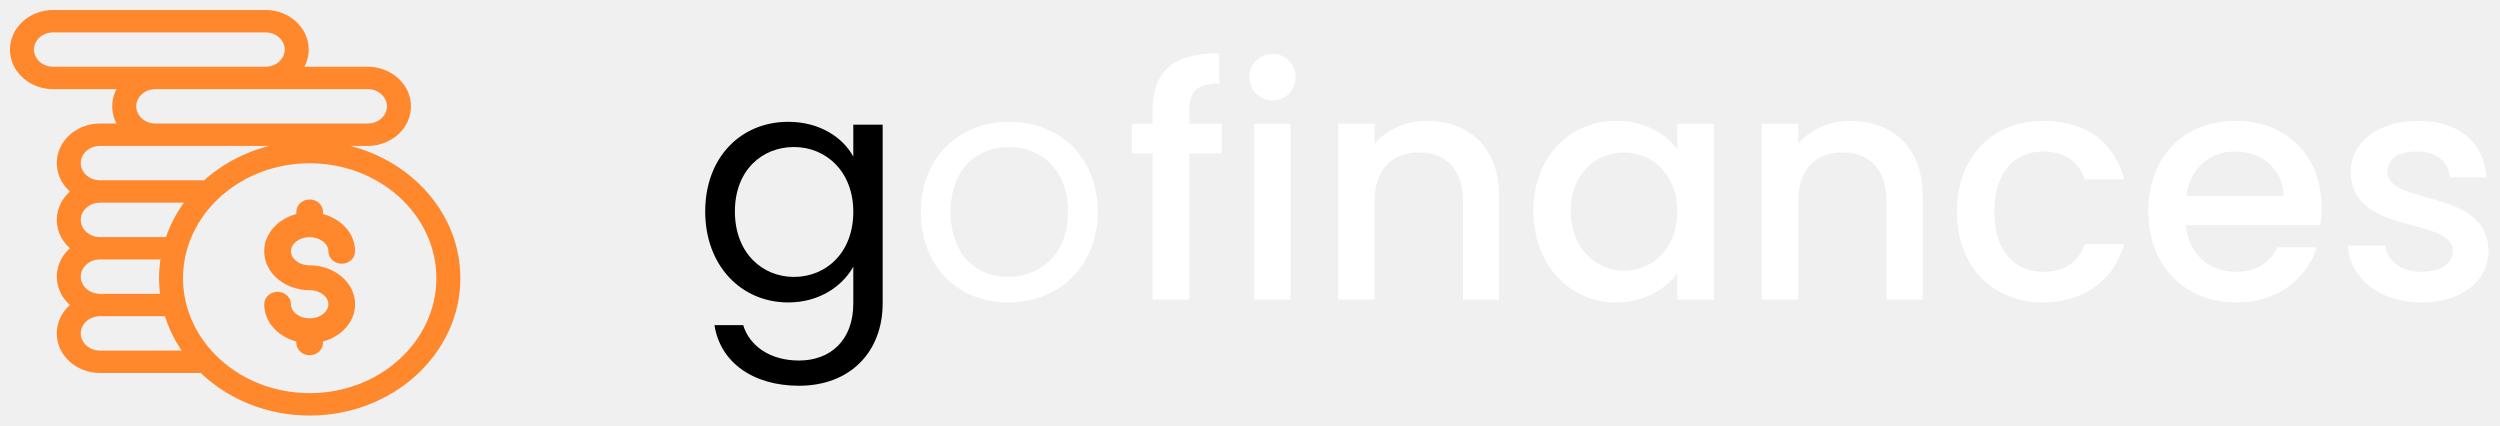
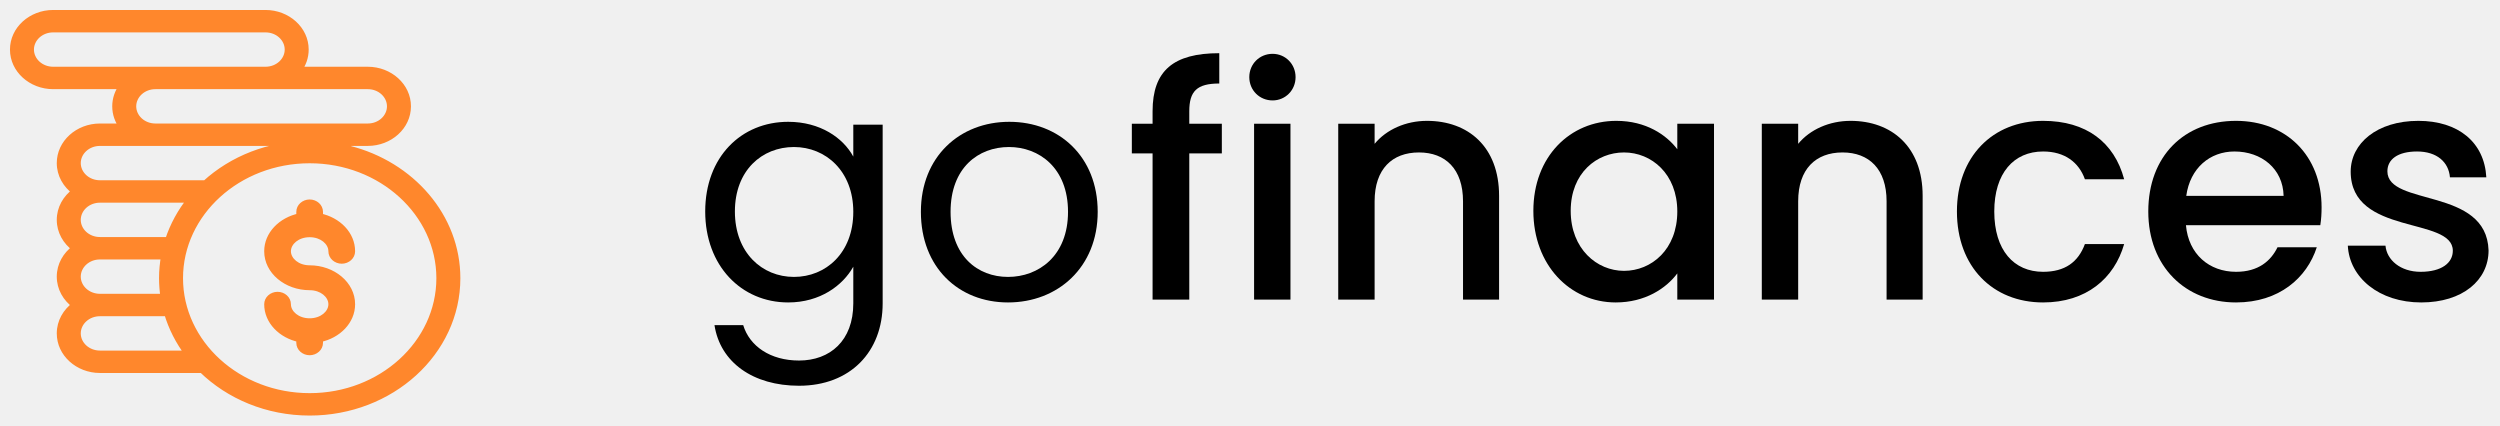
<svg xmlns="http://www.w3.org/2000/svg" width="188" height="32" viewBox="0 0 188 32" fill="none">
  <path fill-rule="evenodd" clip-rule="evenodd" d="M25.959 10.723C26.072 10.874 26.169 11.036 26.249 11.208C30.926 12.388 34.369 16.296 34.369 20.921C34.369 26.479 29.398 31 23.289 31C20.1 31 17.221 29.767 15.198 27.798H7.517C5.864 27.798 4.519 26.575 4.519 25.071C4.519 24.207 4.963 23.437 5.654 22.937C4.963 22.437 4.519 21.666 4.519 20.802C4.519 19.939 4.963 19.168 5.654 18.668C4.963 18.168 4.519 17.397 4.519 16.534C4.519 15.67 4.963 14.899 5.654 14.399C4.963 13.899 4.519 13.129 4.519 12.265C4.519 10.761 5.864 9.538 7.517 9.538H9.217C8.885 9.099 8.69 8.568 8.69 7.996C8.69 7.424 8.885 6.893 9.217 6.455H3.998C2.345 6.455 1 5.231 1 3.727C1 2.223 2.345 1 3.998 1H19.965C21.618 1 22.963 2.223 22.963 3.727C22.963 4.299 22.768 4.83 22.437 5.269H27.656C29.309 5.269 30.654 6.492 30.654 7.996C30.654 9.5 29.309 10.723 27.656 10.723H25.959ZM29.35 7.996C29.35 7.146 28.59 6.455 27.656 6.455H11.688C10.754 6.455 9.994 7.146 9.994 7.996C9.994 8.846 10.754 9.538 11.688 9.538H23.485H27.656C28.59 9.538 29.35 8.846 29.35 7.996ZM2.303 3.727C2.303 4.577 3.064 5.269 3.998 5.269H19.965C20.9 5.269 21.66 4.577 21.66 3.727C21.66 2.877 20.9 2.186 19.965 2.186H3.998C3.064 2.186 2.303 2.877 2.303 3.727ZM23.485 10.723H7.517C6.583 10.723 5.823 11.415 5.823 12.265C5.823 13.115 6.583 13.806 7.517 13.806H15.449C17.456 11.976 20.23 10.842 23.289 10.842C23.604 10.842 23.916 10.855 24.224 10.878C23.999 10.779 23.747 10.723 23.485 10.723ZM14.335 14.992H7.517C6.583 14.992 5.823 15.684 5.823 16.534C5.823 17.384 6.583 18.075 7.517 18.075H12.66C13.024 16.954 13.595 15.914 14.335 14.992ZM12.361 19.261H7.517C6.583 19.261 5.823 19.952 5.823 20.802C5.823 21.652 6.583 22.344 7.517 22.344H12.321C12.248 21.879 12.21 21.404 12.21 20.921C12.21 20.355 12.262 19.801 12.361 19.261ZM5.823 25.071C5.823 25.921 6.583 26.613 7.517 26.613H14.151C13.45 25.684 12.916 24.645 12.587 23.53H7.517C6.583 23.53 5.823 24.221 5.823 25.071ZM13.513 20.921C13.513 25.825 17.899 29.814 23.289 29.814C28.68 29.814 33.065 25.825 33.065 20.921C33.065 16.017 28.68 12.028 23.289 12.028C17.899 12.028 13.513 16.017 13.513 20.921ZM21.627 18.895C21.627 19.615 22.371 20.201 23.286 20.201C25.033 20.201 26.454 21.403 26.454 22.88C26.454 24.137 25.424 25.194 24.04 25.481V25.778C24.04 26.157 23.703 26.464 23.286 26.464C22.87 26.464 22.532 26.157 22.532 25.778V25.481C21.148 25.194 20.118 24.137 20.118 22.88C20.118 22.501 20.456 22.194 20.873 22.194C21.289 22.194 21.627 22.501 21.627 22.88C21.627 23.6 22.371 24.186 23.286 24.186C24.201 24.186 24.945 23.6 24.945 22.88C24.945 22.159 24.201 21.573 23.286 21.573C21.539 21.573 20.118 20.372 20.118 18.895C20.118 17.637 21.148 16.58 22.532 16.293V15.936C22.532 15.557 22.87 15.25 23.286 15.25C23.703 15.25 24.04 15.557 24.04 15.936V16.293C25.424 16.58 26.454 17.637 26.454 18.895C26.454 19.273 26.116 19.581 25.7 19.581C25.283 19.581 24.945 19.273 24.945 18.895C24.945 18.174 24.201 17.588 23.286 17.588C22.371 17.588 21.627 18.174 21.627 18.895Z" fill="#FF872C" />
  <path d="M26.249 11.208L26.022 11.312L26.072 11.421L26.187 11.45L26.249 11.208ZM25.959 10.723V10.473H25.458L25.759 10.874L25.959 10.723ZM15.198 27.798L15.372 27.619L15.3 27.548H15.198V27.798ZM5.654 22.937L5.801 23.139L6.081 22.937L5.801 22.734L5.654 22.937ZM5.654 18.668L5.801 18.87L6.081 18.668L5.801 18.465L5.654 18.668ZM5.654 14.399L5.801 14.602L6.081 14.399L5.801 14.197L5.654 14.399ZM9.217 9.538V9.788H9.72L9.416 9.387L9.217 9.538ZM9.217 6.455L9.416 6.605L9.719 6.205H9.217V6.455ZM22.437 5.269L22.237 5.118L21.934 5.519H22.437V5.269ZM15.449 13.806V14.056H15.546L15.617 13.991L15.449 13.806ZM24.224 10.878L24.205 11.127L24.325 10.649L24.224 10.878ZM14.335 14.992L14.53 15.149L14.857 14.742H14.335V14.992ZM12.66 18.075V18.325H12.842L12.898 18.152L12.66 18.075ZM12.361 19.261L12.607 19.306L12.661 19.011H12.361V19.261ZM12.321 22.344V22.594H12.613L12.568 22.305L12.321 22.344ZM14.151 26.613V26.863H14.652L14.35 26.462L14.151 26.613ZM12.587 23.53L12.827 23.459L12.774 23.28H12.587V23.53ZM24.04 25.481L23.99 25.236L23.79 25.278V25.481H24.04ZM22.532 25.481H22.782V25.278L22.583 25.236L22.532 25.481ZM22.532 16.293L22.583 16.538L22.782 16.497V16.293H22.532ZM24.04 16.293H23.79V16.497L23.99 16.538L24.04 16.293ZM26.476 11.103C26.389 10.915 26.282 10.737 26.159 10.573L25.759 10.874C25.862 11.01 25.95 11.157 26.022 11.312L26.476 11.103ZM34.619 20.921C34.619 16.164 31.08 12.169 26.31 10.965L26.187 11.45C30.771 12.607 34.119 16.427 34.119 20.921H34.619ZM23.289 31.25C29.514 31.25 34.619 26.638 34.619 20.921H34.119C34.119 26.319 29.283 30.75 23.289 30.75V31.25ZM15.024 27.977C17.094 29.992 20.035 31.25 23.289 31.25V30.75C20.164 30.75 17.349 29.542 15.372 27.619L15.024 27.977ZM7.517 28.048H15.198V27.548H7.517V28.048ZM4.269 25.071C4.269 26.735 5.749 28.048 7.517 28.048V27.548C5.98 27.548 4.769 26.415 4.769 25.071H4.269ZM5.508 22.734C4.76 23.276 4.269 24.118 4.269 25.071H4.769C4.769 24.297 5.167 23.598 5.801 23.139L5.508 22.734ZM4.269 20.802C4.269 21.756 4.76 22.598 5.508 23.139L5.801 22.734C5.167 22.275 4.769 21.576 4.769 20.802H4.269ZM5.508 18.465C4.76 19.007 4.269 19.849 4.269 20.802H4.769C4.769 20.028 5.167 19.329 5.801 18.87L5.508 18.465ZM4.269 16.534C4.269 17.487 4.76 18.329 5.508 18.87L5.801 18.465C5.167 18.007 4.769 17.308 4.769 16.534H4.269ZM5.508 14.197C4.76 14.738 4.269 15.58 4.269 16.534H4.769C4.769 15.759 5.167 15.06 5.801 14.602L5.508 14.197ZM4.269 12.265C4.269 13.218 4.76 14.06 5.508 14.602L5.801 14.197C5.167 13.738 4.769 13.039 4.769 12.265H4.269ZM7.517 9.288C5.749 9.288 4.269 10.601 4.269 12.265H4.769C4.769 10.921 5.98 9.788 7.517 9.788V9.288ZM9.217 9.288H7.517V9.788H9.217V9.288ZM8.44 7.996C8.44 8.626 8.655 9.209 9.018 9.688L9.416 9.387C9.115 8.988 8.94 8.509 8.94 7.996H8.44ZM9.018 6.304C8.655 6.783 8.44 7.366 8.44 7.996H8.94C8.94 7.483 9.115 7.004 9.416 6.605L9.018 6.304ZM3.998 6.705H9.217V6.205H3.998V6.705ZM0.75 3.727C0.75 5.391 2.23 6.705 3.998 6.705V6.205C2.46 6.205 1.25 5.071 1.25 3.727H0.75ZM3.998 0.75C2.23 0.75 0.75 2.064 0.75 3.727H1.25C1.25 2.383 2.46 1.25 3.998 1.25V0.75ZM19.965 0.75H3.998V1.25H19.965V0.75ZM23.213 3.727C23.213 2.064 21.734 0.75 19.965 0.75V1.25C21.503 1.25 22.713 2.383 22.713 3.727H23.213ZM22.636 5.42C22.998 4.94 23.213 4.357 23.213 3.727H22.713C22.713 4.241 22.539 4.719 22.237 5.118L22.636 5.42ZM27.656 5.019H22.437V5.519H27.656V5.019ZM30.904 7.996C30.904 6.332 29.424 5.019 27.656 5.019V5.519C29.194 5.519 30.404 6.652 30.404 7.996H30.904ZM27.656 10.973C29.424 10.973 30.904 9.66 30.904 7.996H30.404C30.404 9.34 29.194 10.473 27.656 10.473V10.973ZM25.959 10.973H27.656V10.473H25.959V10.973ZM27.656 6.705C28.475 6.705 29.1 7.306 29.1 7.996H29.6C29.6 6.986 28.706 6.205 27.656 6.205V6.705ZM11.688 6.705H27.656V6.205H11.688V6.705ZM10.244 7.996C10.244 7.306 10.869 6.705 11.688 6.705V6.205C10.639 6.205 9.744 6.986 9.744 7.996H10.244ZM11.688 9.288C10.869 9.288 10.244 8.686 10.244 7.996H9.744C9.744 9.006 10.639 9.788 11.688 9.788V9.288ZM23.485 9.288H11.688V9.788H23.485V9.288ZM27.656 9.288H23.485V9.788H27.656V9.288ZM29.1 7.996C29.1 8.686 28.475 9.288 27.656 9.288V9.788C28.706 9.788 29.6 9.006 29.6 7.996H29.1ZM3.998 5.019C3.179 5.019 2.553 4.417 2.553 3.727H2.053C2.053 4.737 2.948 5.519 3.998 5.519V5.019ZM19.965 5.019H3.998V5.519H19.965V5.019ZM21.41 3.727C21.41 4.417 20.785 5.019 19.965 5.019V5.519C21.015 5.519 21.91 4.737 21.91 3.727H21.41ZM19.965 2.436C20.785 2.436 21.41 3.037 21.41 3.727H21.91C21.91 2.718 21.015 1.936 19.965 1.936V2.436ZM3.998 2.436H19.965V1.936H3.998V2.436ZM2.553 3.727C2.553 3.037 3.179 2.436 3.998 2.436V1.936C2.948 1.936 2.053 2.718 2.053 3.727H2.553ZM7.517 10.973H23.485V10.473H7.517V10.973ZM6.073 12.265C6.073 11.575 6.698 10.973 7.517 10.973V10.473C6.468 10.473 5.573 11.255 5.573 12.265H6.073ZM7.517 13.556C6.698 13.556 6.073 12.955 6.073 12.265H5.573C5.573 13.275 6.468 14.056 7.517 14.056V13.556ZM15.449 13.556H7.517V14.056H15.449V13.556ZM23.289 10.592C20.168 10.592 17.334 11.749 15.28 13.622L15.617 13.991C17.578 12.203 20.292 11.092 23.289 11.092V10.592ZM24.243 10.629C23.929 10.605 23.611 10.592 23.289 10.592V11.092C23.598 11.092 23.903 11.104 24.205 11.127L24.243 10.629ZM23.485 10.973C23.712 10.973 23.929 11.021 24.123 11.107L24.325 10.649C24.068 10.536 23.782 10.473 23.485 10.473V10.973ZM7.517 15.242H14.335V14.742H7.517V15.242ZM6.073 16.534C6.073 15.843 6.698 15.242 7.517 15.242V14.742C6.468 14.742 5.573 15.524 5.573 16.534H6.073ZM7.517 17.825C6.698 17.825 6.073 17.224 6.073 16.534H5.573C5.573 17.543 6.468 18.325 7.517 18.325V17.825ZM12.66 17.825H7.517V18.325H12.66V17.825ZM14.14 14.836C13.383 15.78 12.796 16.847 12.422 17.998L12.898 18.152C13.252 17.061 13.809 16.048 14.53 15.149L14.14 14.836ZM7.517 19.511H12.361V19.011H7.517V19.511ZM6.073 20.802C6.073 20.112 6.698 19.511 7.517 19.511V19.011C6.468 19.011 5.573 19.793 5.573 20.802H6.073ZM7.517 22.094C6.698 22.094 6.073 21.492 6.073 20.802H5.573C5.573 21.812 6.468 22.594 7.517 22.594V22.094ZM12.321 22.094H7.517V22.594H12.321V22.094ZM11.96 20.921C11.96 21.417 11.999 21.905 12.074 22.382L12.568 22.305C12.497 21.853 12.46 21.391 12.46 20.921H11.96ZM12.115 19.216C12.014 19.771 11.96 20.34 11.96 20.921H12.46C12.46 20.371 12.511 19.832 12.607 19.306L12.115 19.216ZM7.517 26.363C6.698 26.363 6.073 25.761 6.073 25.071H5.573C5.573 26.081 6.468 26.863 7.517 26.863V26.363ZM14.151 26.363H7.517V26.863H14.151V26.363ZM12.347 23.6C12.685 24.746 13.233 25.812 13.951 26.763L14.35 26.462C13.667 25.557 13.147 24.544 12.827 23.459L12.347 23.6ZM7.517 23.78H12.587V23.28H7.517V23.78ZM6.073 25.071C6.073 24.381 6.698 23.78 7.517 23.78V23.28C6.468 23.28 5.573 24.061 5.573 25.071H6.073ZM23.289 29.564C18.014 29.564 13.763 25.665 13.763 20.921H13.263C13.263 25.985 17.784 30.064 23.289 30.064V29.564ZM32.815 20.921C32.815 25.665 28.564 29.564 23.289 29.564V30.064C28.795 30.064 33.315 25.985 33.315 20.921H32.815ZM23.289 12.278C28.564 12.278 32.815 16.177 32.815 20.921H33.315C33.315 15.857 28.795 11.778 23.289 11.778V12.278ZM13.763 20.921C13.763 16.177 18.014 12.278 23.289 12.278V11.778C17.784 11.778 13.263 15.857 13.263 20.921H13.763ZM23.286 19.951C22.45 19.951 21.877 19.424 21.877 18.895H21.377C21.377 19.805 22.292 20.451 23.286 20.451V19.951ZM26.704 22.88C26.704 21.227 25.13 19.951 23.286 19.951V20.451C24.936 20.451 26.204 21.578 26.204 22.88H26.704ZM24.091 25.726C25.559 25.422 26.704 24.285 26.704 22.88H26.204C26.204 23.989 25.289 24.967 23.99 25.236L24.091 25.726ZM24.29 25.778V25.481H23.79V25.778H24.29ZM23.286 26.714C23.818 26.714 24.29 26.316 24.29 25.778H23.79C23.79 25.997 23.587 26.214 23.286 26.214V26.714ZM22.282 25.778C22.282 26.316 22.754 26.714 23.286 26.714V26.214C22.985 26.214 22.782 25.997 22.782 25.778H22.282ZM22.282 25.481V25.778H22.782V25.481H22.282ZM19.868 22.88C19.868 24.285 21.013 25.422 22.481 25.726L22.583 25.236C21.283 24.967 20.368 23.989 20.368 22.88H19.868ZM20.873 21.944C20.341 21.944 19.868 22.341 19.868 22.88H20.368C20.368 22.661 20.571 22.444 20.873 22.444V21.944ZM21.877 22.88C21.877 22.341 21.404 21.944 20.873 21.944V22.444C21.174 22.444 21.377 22.661 21.377 22.88H21.877ZM23.286 23.936C22.45 23.936 21.877 23.41 21.877 22.88H21.377C21.377 23.791 22.292 24.436 23.286 24.436V23.936ZM24.695 22.88C24.695 23.41 24.122 23.936 23.286 23.936V24.436C24.28 24.436 25.195 23.791 25.195 22.88H24.695ZM23.286 21.823C24.122 21.823 24.695 22.35 24.695 22.88H25.195C25.195 21.969 24.28 21.323 23.286 21.323V21.823ZM19.868 18.895C19.868 20.547 21.442 21.823 23.286 21.823V21.323C21.637 21.323 20.368 20.196 20.368 18.895H19.868ZM22.481 16.048C21.013 16.353 19.868 17.489 19.868 18.895H20.368C20.368 17.785 21.283 16.807 22.583 16.538L22.481 16.048ZM22.282 15.936V16.293H22.782V15.936H22.282ZM23.286 15C22.754 15 22.282 15.397 22.282 15.936H22.782C22.782 15.717 22.985 15.5 23.286 15.5V15ZM24.29 15.936C24.29 15.397 23.818 15 23.286 15V15.5C23.587 15.5 23.79 15.717 23.79 15.936H24.29ZM24.29 16.293V15.936H23.79V16.293H24.29ZM26.704 18.895C26.704 17.489 25.559 16.353 24.091 16.048L23.99 16.538C25.289 16.807 26.204 17.785 26.204 18.895H26.704ZM25.7 19.831C26.232 19.831 26.704 19.433 26.704 18.895H26.204C26.204 19.113 26.001 19.331 25.7 19.331V19.831ZM24.695 18.895C24.695 19.433 25.168 19.831 25.7 19.831V19.331C25.398 19.331 25.195 19.113 25.195 18.895H24.695ZM23.286 17.838C24.122 17.838 24.695 18.364 24.695 18.895H25.195C25.195 17.984 24.28 17.338 23.286 17.338V17.838ZM21.877 18.895C21.877 18.364 22.45 17.838 23.286 17.838V17.338C22.292 17.338 21.377 17.984 21.377 18.895H21.877Z" fill="#FF872C" />
  <path d="M53.032 15.904C53.032 19.984 55.744 22.744 59.272 22.744C61.672 22.744 63.376 21.472 64.168 20.056V22.816C64.168 25.624 62.416 27.112 60.088 27.112C57.928 27.112 56.368 26.032 55.888 24.448H53.728C54.16 27.256 56.632 29.008 60.088 29.008C63.952 29.008 66.376 26.44 66.376 22.816V9.376H64.168V11.776C63.4 10.36 61.672 9.16 59.272 9.16C55.744 9.16 53.032 11.8 53.032 15.904ZM64.168 15.928C64.168 19.024 62.104 20.824 59.704 20.824C57.304 20.824 55.264 19 55.264 15.904C55.264 12.808 57.304 11.056 59.704 11.056C62.104 11.056 64.168 12.88 64.168 15.928Z" fill="black" />
-   <path d="M82.547 15.928C82.547 11.776 79.643 9.16 75.899 9.16C72.179 9.16 69.251 11.776 69.251 15.928C69.251 20.104 72.083 22.744 75.803 22.744C79.547 22.744 82.547 20.104 82.547 15.928ZM71.483 15.928C71.483 12.616 73.571 11.056 75.875 11.056C78.131 11.056 80.315 12.616 80.315 15.928C80.315 19.264 78.083 20.824 75.803 20.824C73.523 20.824 71.483 19.264 71.483 15.928Z" fill="white" />
-   <path d="M86.674 22.528H89.434V11.536H91.882V9.304H89.434V8.368C89.434 6.856 90.01 6.28 91.69 6.28V4C88.234 4 86.674 5.32 86.674 8.368V9.304H85.114V11.536H86.674V22.528Z" fill="white" />
-   <path d="M94.307 22.528H97.043V9.304H94.307V22.528ZM95.699 7.552C96.659 7.552 97.427 6.784 97.427 5.8C97.427 4.816 96.659 4.048 95.699 4.048C94.715 4.048 93.947 4.816 93.947 5.8C93.947 6.784 94.715 7.552 95.699 7.552Z" fill="white" />
-   <path d="M110.019 22.528H112.731V14.728C112.731 11.032 110.403 9.088 107.307 9.088C105.723 9.088 104.259 9.736 103.371 10.816V9.304H100.635V22.528H103.371V15.136C103.371 12.712 104.691 11.464 106.707 11.464C108.699 11.464 110.019 12.712 110.019 15.136V22.528Z" fill="white" />
-   <path d="M115.309 15.856C115.309 19.936 118.069 22.744 121.501 22.744C123.709 22.744 125.293 21.688 126.133 20.56V22.528H128.893V9.304H126.133V11.224C125.317 10.144 123.781 9.088 121.549 9.088C118.069 9.088 115.309 11.776 115.309 15.856ZM126.133 15.904C126.133 18.76 124.189 20.368 122.125 20.368C120.085 20.368 118.117 18.712 118.117 15.856C118.117 13 120.085 11.464 122.125 11.464C124.189 11.464 126.133 13.072 126.133 15.904Z" fill="white" />
-   <path d="M141.871 22.528H144.583V14.728C144.583 11.032 142.255 9.088 139.159 9.088C137.575 9.088 136.111 9.736 135.223 10.816V9.304H132.487V22.528H135.223V15.136C135.223 12.712 136.543 11.464 138.559 11.464C140.551 11.464 141.871 12.712 141.871 15.136V22.528Z" fill="white" />
-   <path d="M147.161 15.904C147.161 20.056 149.849 22.744 153.641 22.744C156.881 22.744 158.993 20.944 159.737 18.352H156.785C156.281 19.72 155.273 20.44 153.641 20.44C151.433 20.44 149.969 18.808 149.969 15.904C149.969 13.024 151.433 11.392 153.641 11.392C155.273 11.392 156.329 12.208 156.785 13.48H159.737C158.993 10.696 156.881 9.088 153.641 9.088C149.849 9.088 147.161 11.776 147.161 15.904Z" fill="white" />
-   <path d="M168.031 11.392C170.071 11.392 171.679 12.688 171.727 14.728H164.407C164.695 12.64 166.183 11.392 168.031 11.392ZM174.223 18.592H171.271C170.767 19.624 169.831 20.44 168.151 20.44C166.135 20.44 164.575 19.12 164.383 16.936H174.487C174.559 16.48 174.583 16.048 174.583 15.592C174.583 11.704 171.919 9.088 168.151 9.088C164.239 9.088 161.551 11.752 161.551 15.904C161.551 20.056 164.359 22.744 168.151 22.744C171.391 22.744 173.479 20.896 174.223 18.592Z" fill="white" />
-   <path d="M187.14 18.832C186.996 14.056 179.532 15.544 179.532 12.88C179.532 11.992 180.3 11.392 181.764 11.392C183.252 11.392 184.14 12.184 184.236 13.336H186.972C186.828 10.696 184.86 9.088 181.86 9.088C178.74 9.088 176.772 10.792 176.772 12.904C176.772 17.752 184.452 16.264 184.452 18.856C184.452 19.768 183.612 20.44 182.028 20.44C180.516 20.44 179.484 19.552 179.388 18.472H176.556C176.676 20.872 178.908 22.744 182.076 22.744C185.196 22.744 187.14 21.064 187.14 18.832Z" fill="white" />
+   <path d="M82.547 15.928C82.547 11.776 79.643 9.16 75.899 9.16C72.179 9.16 69.251 11.776 69.251 15.928C69.251 20.104 72.083 22.744 75.803 22.744C79.547 22.744 82.547 20.104 82.547 15.928ZM71.483 15.928C71.483 12.616 73.571 11.056 75.875 11.056C78.131 11.056 80.315 12.616 80.315 15.928C80.315 19.264 78.083 20.824 75.803 20.824C73.523 20.824 71.483 19.264 71.483 15.928Z" fill="black" />
+   <path d="M86.674 22.528H89.434V11.536H91.882V9.304H89.434V8.368C89.434 6.856 90.01 6.28 91.69 6.28V4C88.234 4 86.674 5.32 86.674 8.368V9.304H85.114V11.536H86.674V22.528Z" fill="black" />
+   <path d="M94.307 22.528H97.043V9.304H94.307V22.528ZM95.699 7.552C96.659 7.552 97.427 6.784 97.427 5.8C97.427 4.816 96.659 4.048 95.699 4.048C94.715 4.048 93.947 4.816 93.947 5.8C93.947 6.784 94.715 7.552 95.699 7.552Z" fill="black" />
+   <path d="M110.019 22.528H112.731V14.728C112.731 11.032 110.403 9.088 107.307 9.088C105.723 9.088 104.259 9.736 103.371 10.816V9.304H100.635V22.528H103.371V15.136C103.371 12.712 104.691 11.464 106.707 11.464C108.699 11.464 110.019 12.712 110.019 15.136V22.528Z" fill="black" />
+   <path d="M115.309 15.856C115.309 19.936 118.069 22.744 121.501 22.744C123.709 22.744 125.293 21.688 126.133 20.56V22.528H128.893V9.304H126.133V11.224C125.317 10.144 123.781 9.088 121.549 9.088C118.069 9.088 115.309 11.776 115.309 15.856ZM126.133 15.904C126.133 18.76 124.189 20.368 122.125 20.368C120.085 20.368 118.117 18.712 118.117 15.856C118.117 13 120.085 11.464 122.125 11.464C124.189 11.464 126.133 13.072 126.133 15.904Z" fill="black" />
+   <path d="M141.871 22.528H144.583V14.728C144.583 11.032 142.255 9.088 139.159 9.088C137.575 9.088 136.111 9.736 135.223 10.816V9.304H132.487V22.528H135.223V15.136C135.223 12.712 136.543 11.464 138.559 11.464C140.551 11.464 141.871 12.712 141.871 15.136V22.528Z" fill="black" />
+   <path d="M147.161 15.904C147.161 20.056 149.849 22.744 153.641 22.744C156.881 22.744 158.993 20.944 159.737 18.352H156.785C156.281 19.72 155.273 20.44 153.641 20.44C151.433 20.44 149.969 18.808 149.969 15.904C149.969 13.024 151.433 11.392 153.641 11.392C155.273 11.392 156.329 12.208 156.785 13.48H159.737C158.993 10.696 156.881 9.088 153.641 9.088C149.849 9.088 147.161 11.776 147.161 15.904Z" fill="black" />
+   <path d="M168.031 11.392C170.071 11.392 171.679 12.688 171.727 14.728H164.407C164.695 12.64 166.183 11.392 168.031 11.392ZM174.223 18.592H171.271C170.767 19.624 169.831 20.44 168.151 20.44C166.135 20.44 164.575 19.12 164.383 16.936H174.487C174.559 16.48 174.583 16.048 174.583 15.592C174.583 11.704 171.919 9.088 168.151 9.088C164.239 9.088 161.551 11.752 161.551 15.904C161.551 20.056 164.359 22.744 168.151 22.744C171.391 22.744 173.479 20.896 174.223 18.592Z" fill="black" />
+   <path d="M187.14 18.832C186.996 14.056 179.532 15.544 179.532 12.88C179.532 11.992 180.3 11.392 181.764 11.392C183.252 11.392 184.14 12.184 184.236 13.336H186.972C186.828 10.696 184.86 9.088 181.86 9.088C178.74 9.088 176.772 10.792 176.772 12.904C176.772 17.752 184.452 16.264 184.452 18.856C184.452 19.768 183.612 20.44 182.028 20.44C180.516 20.44 179.484 19.552 179.388 18.472H176.556C176.676 20.872 178.908 22.744 182.076 22.744C185.196 22.744 187.14 21.064 187.14 18.832Z" fill="black" />
</svg>
